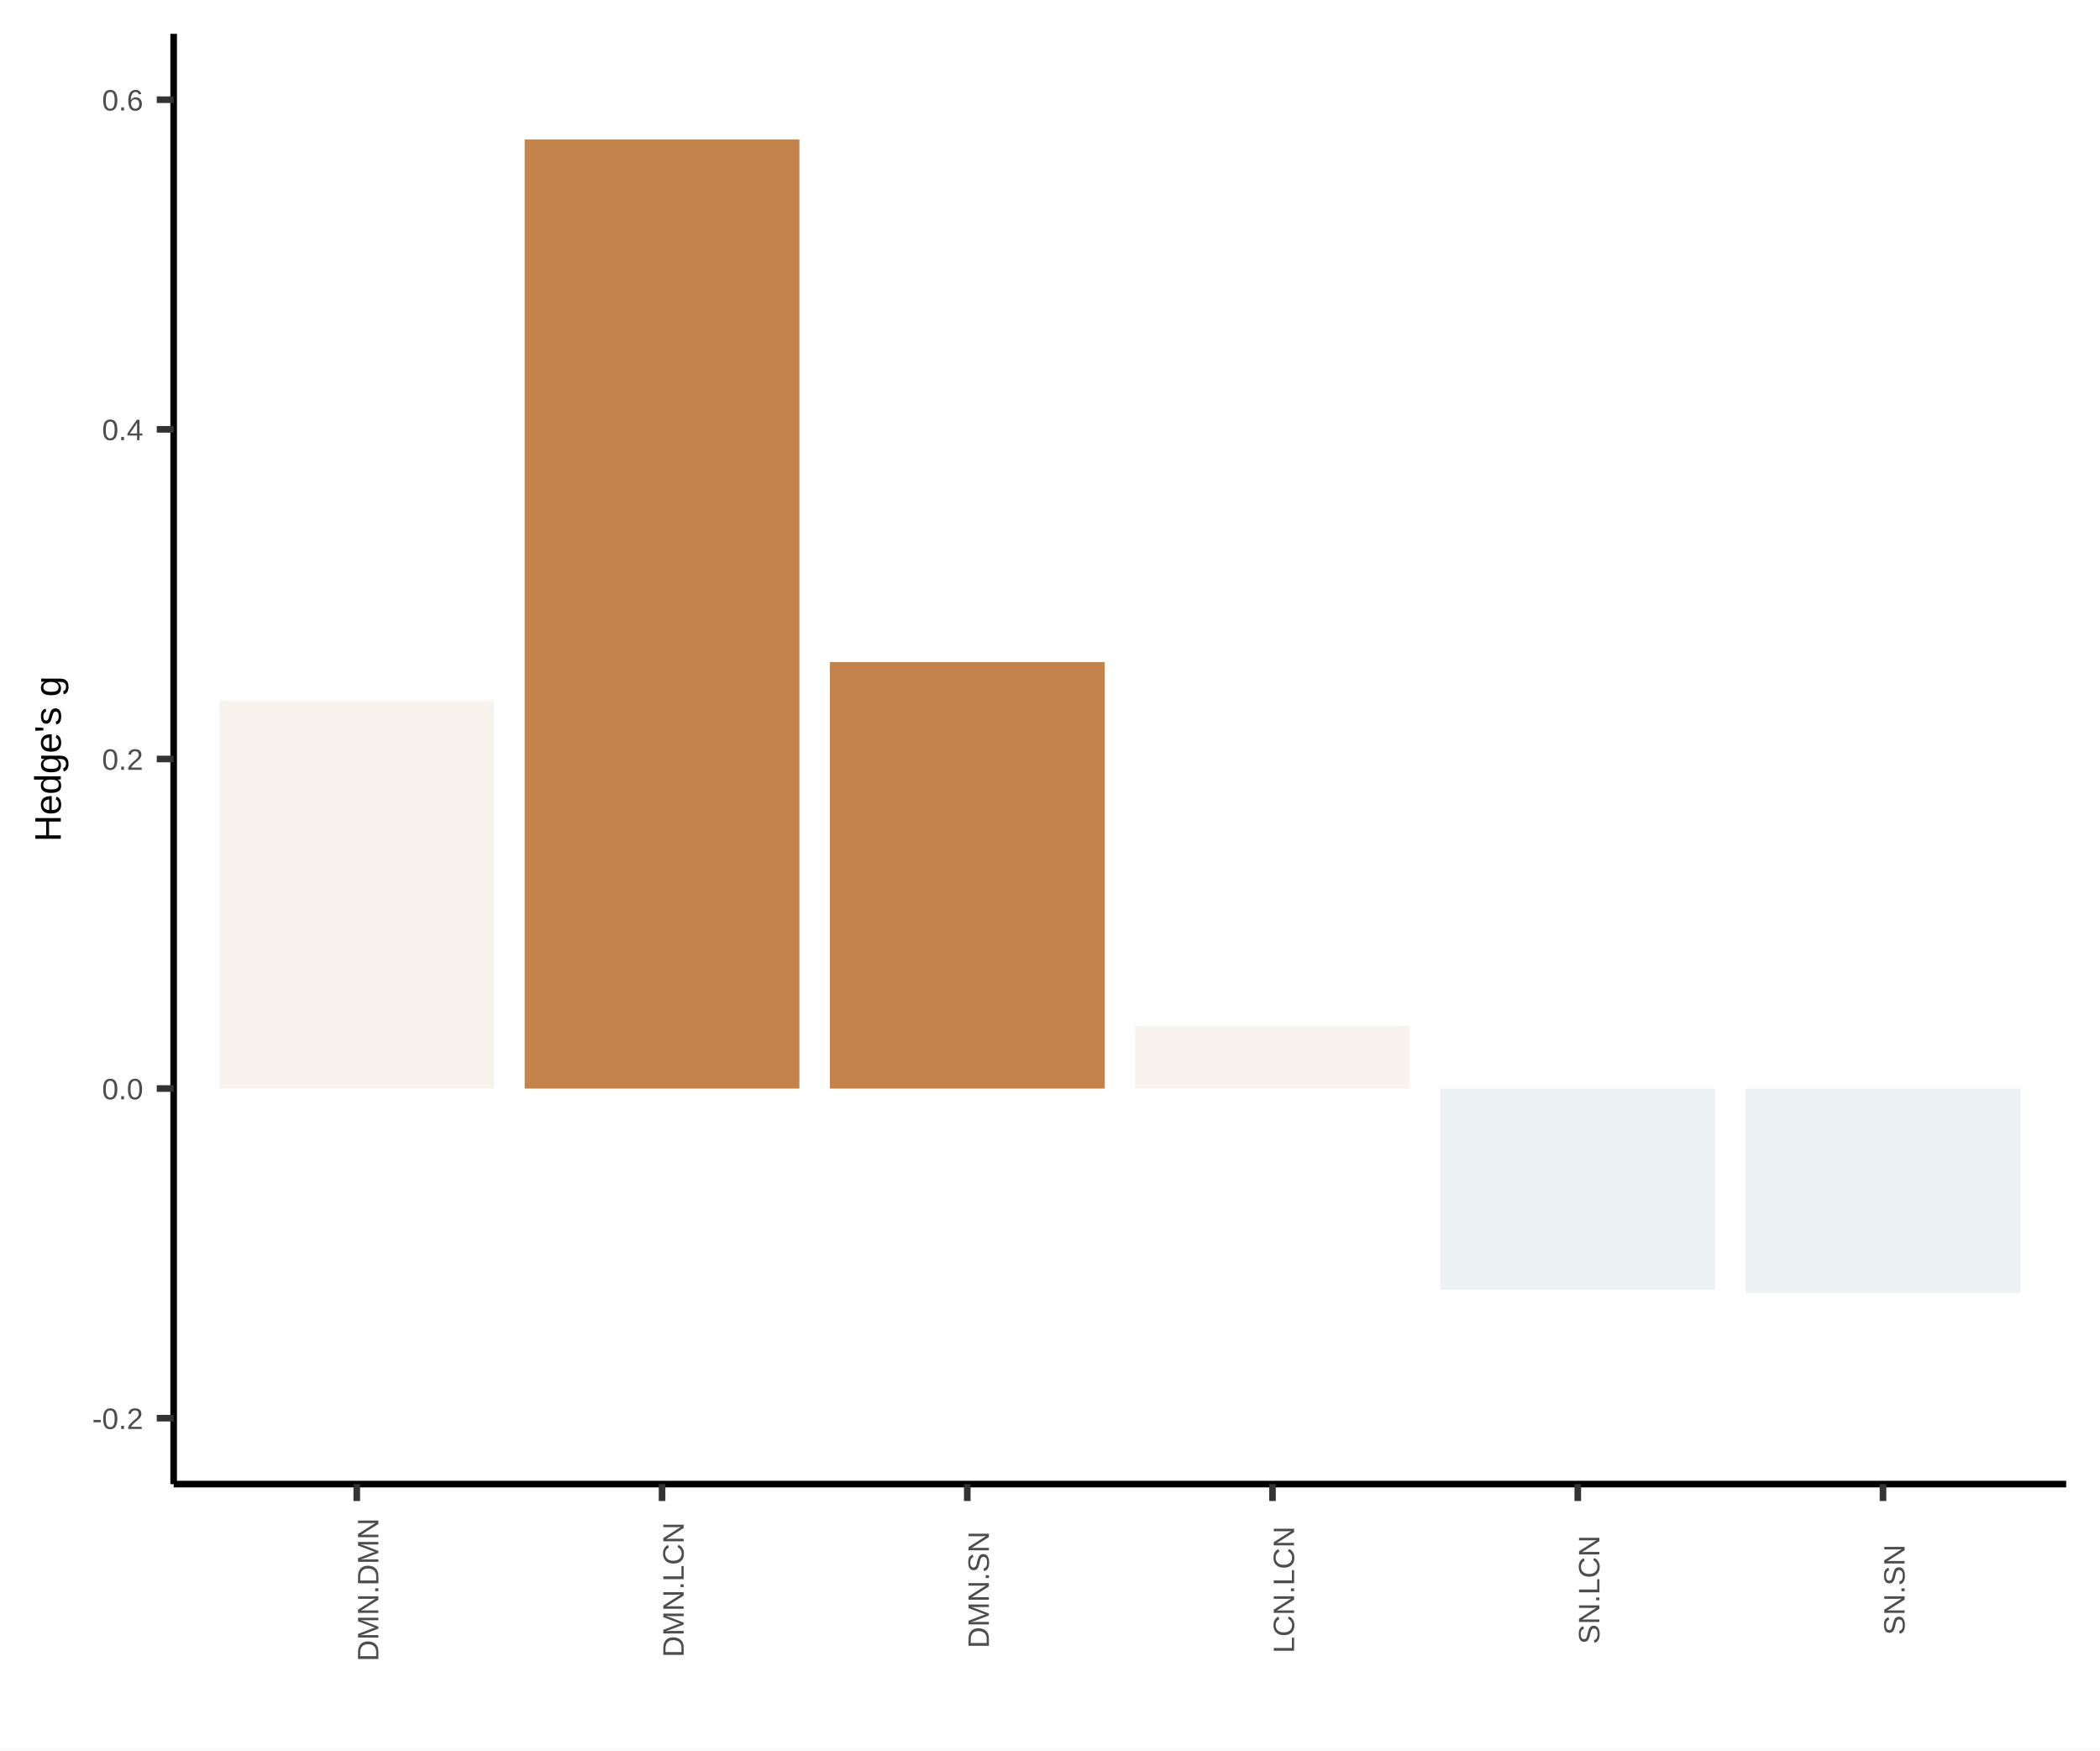
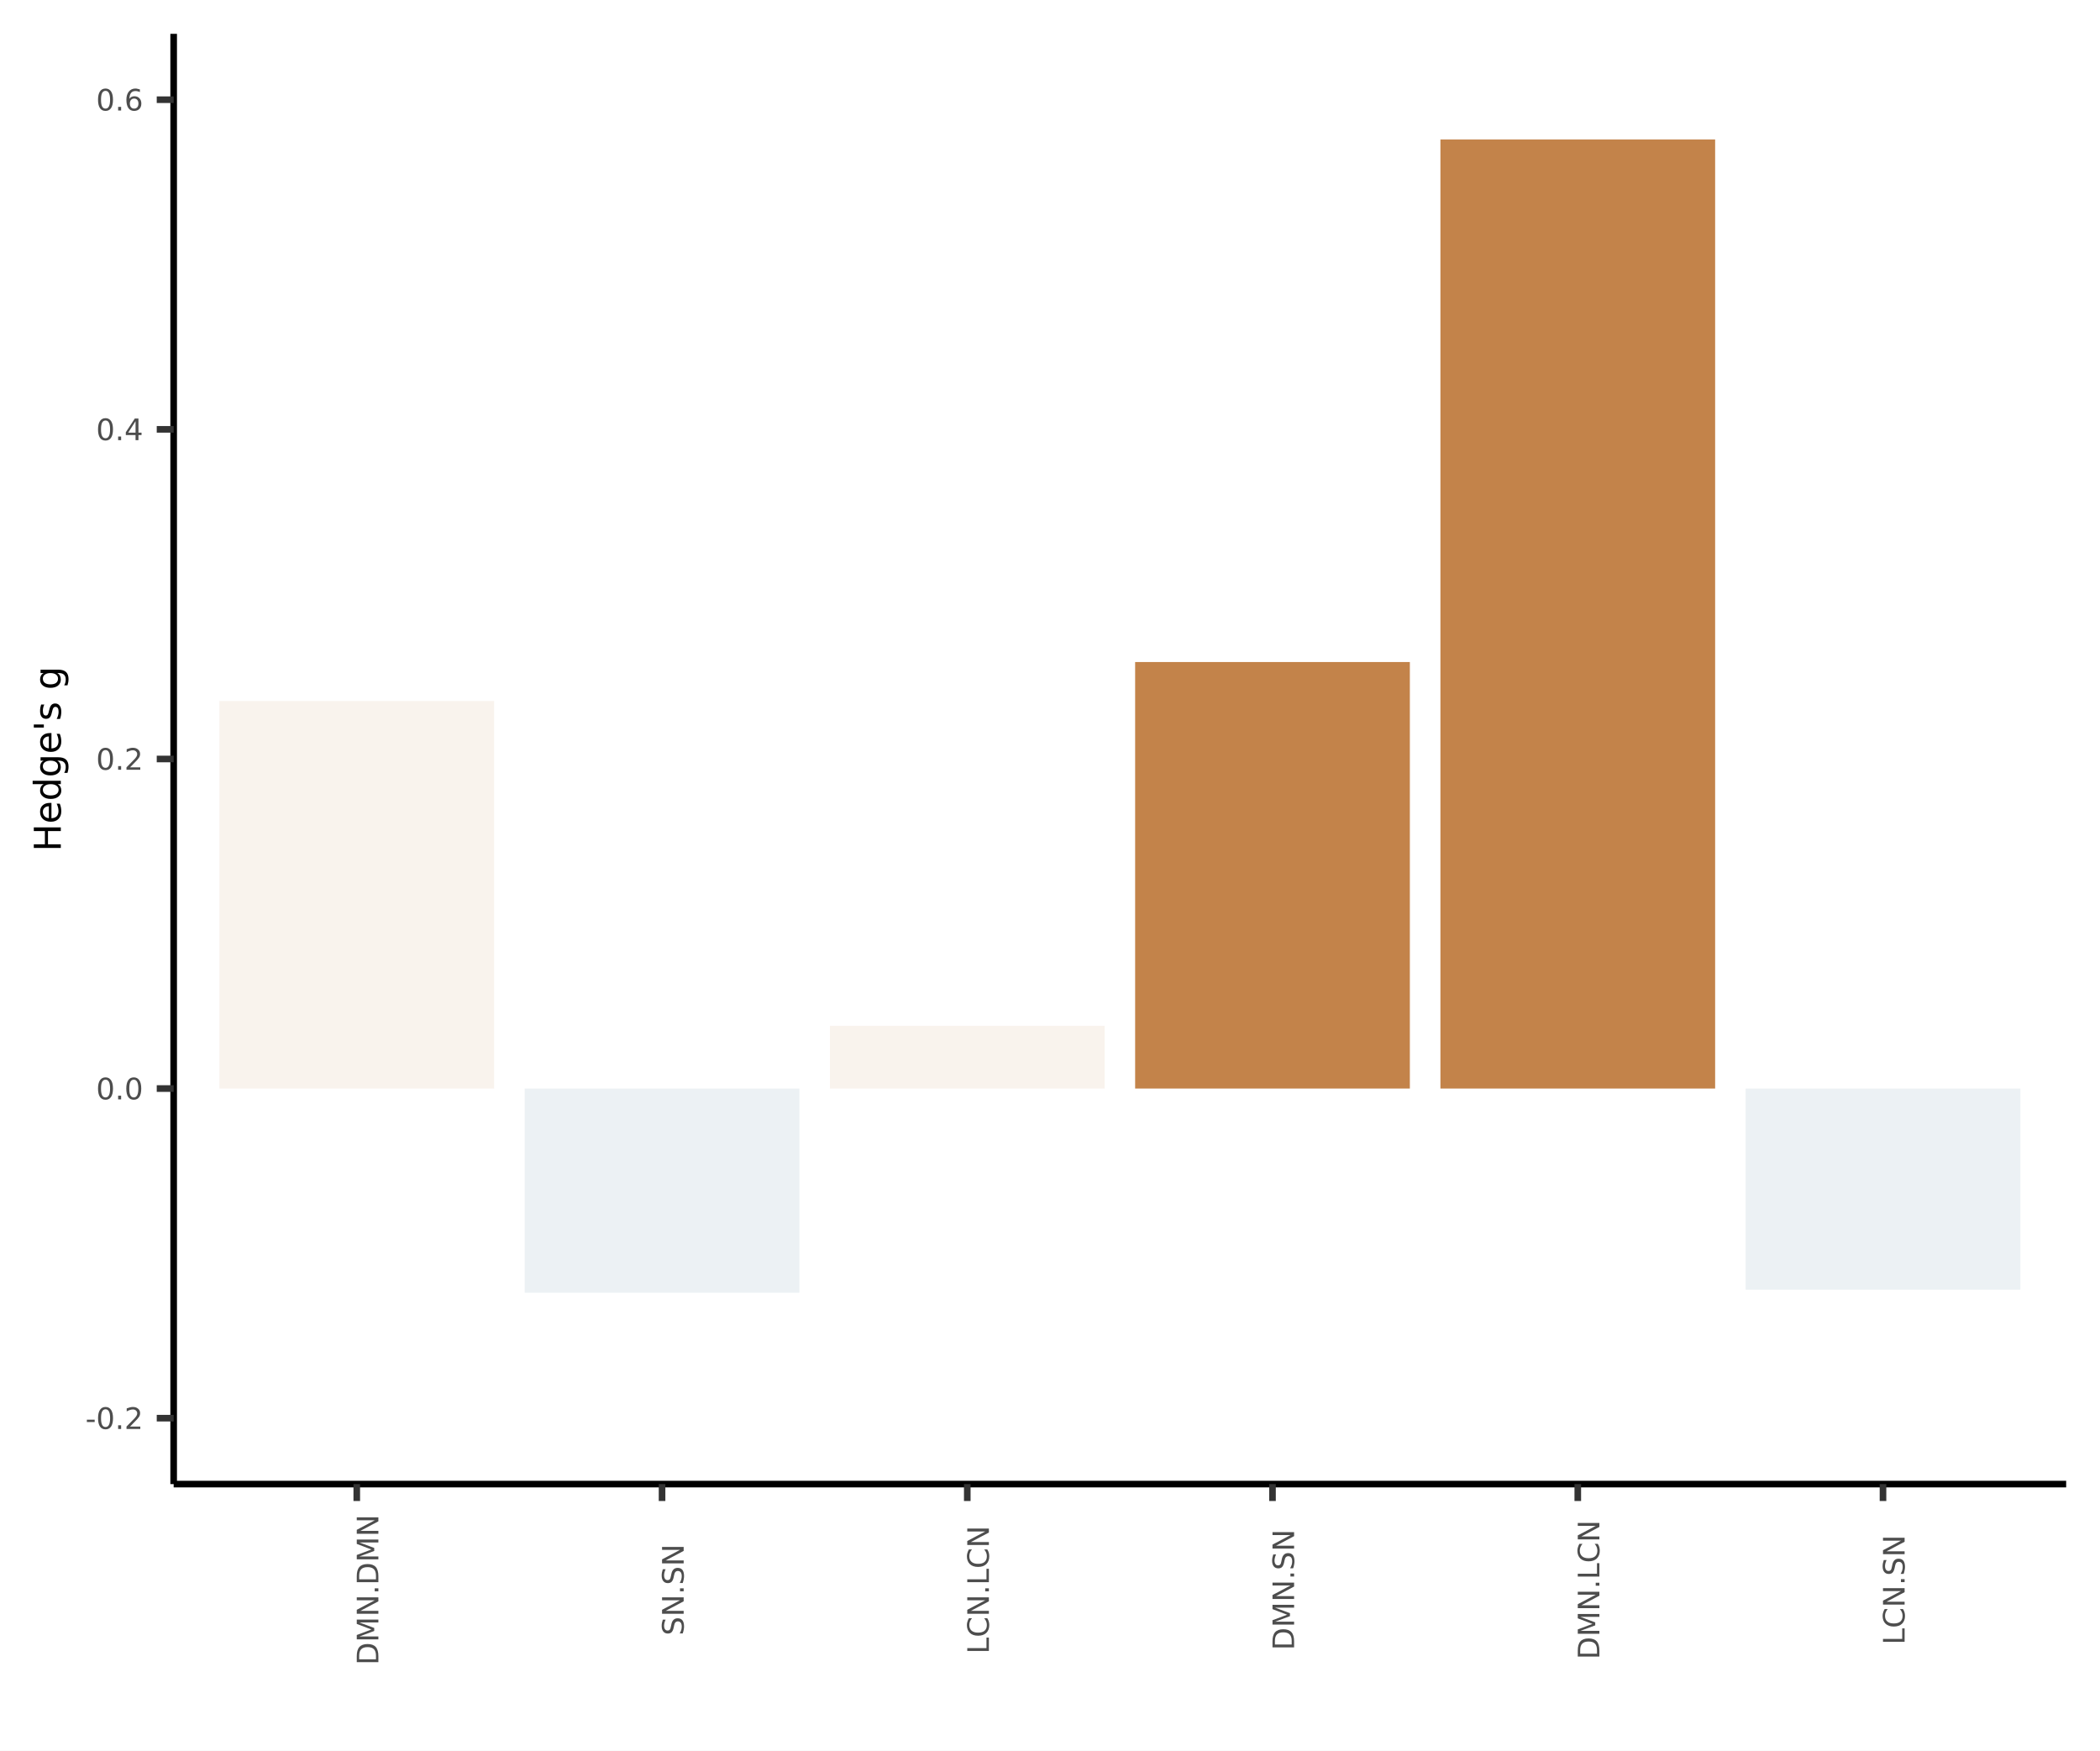
<svg xmlns="http://www.w3.org/2000/svg" class="svglite" width="340.16pt" height="283.46pt" viewBox="0 0 340.16 283.46">
  <defs>
    <style type="text/css">
    .svglite line, .svglite polyline, .svglite polygon, .svglite path, .svglite rect, .svglite circle {
      fill: none;
      stroke: #000000;
      stroke-linecap: round;
      stroke-linejoin: round;
      stroke-miterlimit: 10.00;
+     }
+     .svglite text {
+       white-space: pre;
    }
  </style>
  </defs>
  <rect width="100%" height="100%" style="stroke: none; fill: #FFFFFF;" />
  <defs>
    <clipPath id="cpMC4wMHwzNDAuMTZ8MC4wMHwyODMuNDY=">
      <rect x="0.00" y="0.00" width="340.16" height="283.46" />
    </clipPath>
  </defs>
  <g clip-path="url(#cpMC4wMHwzNDAuMTZ8MC4wMHwyODMuNDY=)">
    <rect x="0.00" y="0.00" width="340.16" height="283.46" style="stroke-width: 1.07; stroke: #FFFFFF; fill: #FFFFFF;" />
  </g>
  <defs>
    <clipPath id="cpMjguMTN8MzM0LjY4fDUuNDh8MjQwLjMz">
      <rect x="28.13" y="5.48" width="306.55" height="234.85" />
    </clipPath>
  </defs>
  <g clip-path="url(#cpMjguMTN8MzM0LjY4fDUuNDh8MjQwLjMz)">
    <rect x="28.13" y="5.48" width="306.55" height="234.85" style="stroke-width: 1.07; stroke: none; fill: #FFFFFF;" />
-     <rect x="35.54" y="113.52" width="44.50" height="62.76" style="stroke-width: 1.07; stroke: none; stroke-linecap: square; stroke-linejoin: miter; fill: #C3834A; fill-opacity: 0.10;" />
-     <rect x="134.43" y="107.21" width="44.50" height="69.07" style="stroke-width: 1.07; stroke: none; stroke-linecap: square; stroke-linejoin: miter; fill: #C3834A;" />
-     <rect x="84.99" y="22.59" width="44.50" height="153.69" style="stroke-width: 1.07; stroke: none; stroke-linecap: square; stroke-linejoin: miter; fill: #C3834A;" />
-     <rect x="282.76" y="176.28" width="44.50" height="33.06" style="stroke-width: 1.07; stroke: none; stroke-linecap: square; stroke-linejoin: miter; fill: #44708F; fill-opacity: 0.10;" />
-     <rect x="233.32" y="176.28" width="44.50" height="32.57" style="stroke-width: 1.07; stroke: none; stroke-linecap: square; stroke-linejoin: miter; fill: #44708F; fill-opacity: 0.10;" />
-     <rect x="183.87" y="166.12" width="44.50" height="10.16" style="stroke-width: 1.07; stroke: none; stroke-linecap: square; stroke-linejoin: miter; fill: #C3834A; fill-opacity: 0.10;" />
+     <rect x="35.54" y="113.52" width="44.50" height="62.76" style="stroke-width: 1.07; stroke: none; stroke-linecap: butt; stroke-linejoin: miter; fill: #C3834A; fill-opacity: 0.10;" />
+     <rect x="233.32" y="22.59" width="44.50" height="153.69" style="stroke-width: 1.07; stroke: none; stroke-linecap: butt; stroke-linejoin: miter; fill: #C3834A;" />
+     <rect x="183.87" y="107.21" width="44.50" height="69.07" style="stroke-width: 1.07; stroke: none; stroke-linecap: butt; stroke-linejoin: miter; fill: #C3834A;" />
+     <rect x="134.43" y="166.12" width="44.50" height="10.16" style="stroke-width: 1.07; stroke: none; stroke-linecap: butt; stroke-linejoin: miter; fill: #C3834A; fill-opacity: 0.10;" />
+     <rect x="282.76" y="176.28" width="44.50" height="32.57" style="stroke-width: 1.07; stroke: none; stroke-linecap: butt; stroke-linejoin: miter; fill: #44708F; fill-opacity: 0.10;" />
+     <rect x="84.99" y="176.28" width="44.50" height="33.06" style="stroke-width: 1.07; stroke: none; stroke-linecap: butt; stroke-linejoin: miter; fill: #44708F; fill-opacity: 0.10;" />
  </g>
  <g clip-path="url(#cpMC4wMHwzNDAuMTZ8MC4wMHwyODMuNDY=)">
    <polyline points="28.13,240.33 28.13,5.48 " style="stroke-width: 1.07; stroke-linecap: butt;" />
-     <text x="23.20" y="231.41" text-anchor="end" style="font-size: 4.80px; fill: #4D4D4D; font-family: Liberation Sans;" textLength="9.36px" lengthAdjust="spacingAndGlyphs">-0.2</text>
-     <text x="23.20" y="178.03" text-anchor="end" style="font-size: 4.80px; fill: #4D4D4D; font-family: Liberation Sans;" textLength="7.63px" lengthAdjust="spacingAndGlyphs">0.0</text>
-     <text x="23.20" y="124.66" text-anchor="end" style="font-size: 4.80px; fill: #4D4D4D; font-family: Liberation Sans;" textLength="7.63px" lengthAdjust="spacingAndGlyphs">0.2</text>
-     <text x="23.20" y="71.28" text-anchor="end" style="font-size: 4.80px; fill: #4D4D4D; font-family: Liberation Sans;" textLength="7.63px" lengthAdjust="spacingAndGlyphs">0.4</text>
-     <text x="23.20" y="17.90" text-anchor="end" style="font-size: 4.80px; fill: #4D4D4D; font-family: Liberation Sans;" textLength="7.63px" lengthAdjust="spacingAndGlyphs">0.6</text>
+     <text x="23.20" y="231.41" text-anchor="end" style="font-size: 4.80px;fill: #4D4D4D; font-family: &quot;DejaVu Sans&quot;;" textLength="9.36px" lengthAdjust="spacingAndGlyphs">-0.2</text>
+     <text x="23.20" y="178.03" text-anchor="end" style="font-size: 4.80px;fill: #4D4D4D; font-family: &quot;DejaVu Sans&quot;;" textLength="7.63px" lengthAdjust="spacingAndGlyphs">0.0</text>
+     <text x="23.20" y="124.66" text-anchor="end" style="font-size: 4.80px;fill: #4D4D4D; font-family: &quot;DejaVu Sans&quot;;" textLength="7.63px" lengthAdjust="spacingAndGlyphs">0.2</text>
+     <text x="23.20" y="71.28" text-anchor="end" style="font-size: 4.80px;fill: #4D4D4D; font-family: &quot;DejaVu Sans&quot;;" textLength="7.63px" lengthAdjust="spacingAndGlyphs">0.4</text>
+     <text x="23.20" y="17.90" text-anchor="end" style="font-size: 4.80px;fill: #4D4D4D; font-family: &quot;DejaVu Sans&quot;;" textLength="7.63px" lengthAdjust="spacingAndGlyphs">0.6</text>
    <polyline points="25.39,229.66 28.13,229.66 " style="stroke-width: 1.07; stroke: #333333; stroke-linecap: butt;" />
    <polyline points="25.39,176.28 28.13,176.28 " style="stroke-width: 1.07; stroke: #333333; stroke-linecap: butt;" />
    <polyline points="25.39,122.91 28.13,122.91 " style="stroke-width: 1.07; stroke: #333333; stroke-linecap: butt;" />
    <polyline points="25.39,69.53 28.13,69.53 " style="stroke-width: 1.07; stroke: #333333; stroke-linecap: butt;" />
    <polyline points="25.39,16.15 28.13,16.15 " style="stroke-width: 1.07; stroke: #333333; stroke-linecap: butt;" />
    <polyline points="28.13,240.33 334.68,240.33 " style="stroke-width: 1.07; stroke-linecap: butt;" />
    <polyline points="57.79,243.07 57.79,240.33 " style="stroke-width: 1.07; stroke: #333333; stroke-linecap: butt;" />
    <polyline points="107.24,243.07 107.24,240.33 " style="stroke-width: 1.07; stroke: #333333; stroke-linecap: butt;" />
    <polyline points="156.68,243.07 156.68,240.33 " style="stroke-width: 1.07; stroke: #333333; stroke-linecap: butt;" />
    <polyline points="206.12,243.07 206.12,240.33 " style="stroke-width: 1.07; stroke: #333333; stroke-linecap: butt;" />
    <polyline points="255.57,243.07 255.57,240.33 " style="stroke-width: 1.07; stroke: #333333; stroke-linecap: butt;" />
    <polyline points="305.01,243.07 305.01,240.33 " style="stroke-width: 1.07; stroke: #333333; stroke-linecap: butt;" />
-     <text transform="translate(61.29,257.45) rotate(-90)" text-anchor="middle" style="font-size: 4.80px; fill: #4D4D4D; font-family: Liberation Sans;" textLength="24.36px" lengthAdjust="spacingAndGlyphs">DMN.DMN</text>
-     <text transform="translate(110.74,257.45) rotate(-90)" text-anchor="middle" style="font-size: 4.80px; fill: #4D4D4D; font-family: Liberation Sans;" textLength="22.55px" lengthAdjust="spacingAndGlyphs">DMN.LCN</text>
-     <text transform="translate(160.18,257.45) rotate(-90)" text-anchor="middle" style="font-size: 4.80px; fill: #4D4D4D; font-family: Liberation Sans;" textLength="19.58px" lengthAdjust="spacingAndGlyphs">DMN.SN</text>
-     <text transform="translate(209.62,257.45) rotate(-90)" text-anchor="middle" style="font-size: 4.80px; fill: #4D4D4D; font-family: Liberation Sans;" textLength="20.74px" lengthAdjust="spacingAndGlyphs">LCN.LCN</text>
-     <text transform="translate(259.07,257.45) rotate(-90)" text-anchor="middle" style="font-size: 4.80px; fill: #4D4D4D; font-family: Liberation Sans;" textLength="17.76px" lengthAdjust="spacingAndGlyphs">SN.LCN</text>
-     <text transform="translate(308.51,257.45) rotate(-90)" text-anchor="middle" style="font-size: 4.80px; fill: #4D4D4D; font-family: Liberation Sans;" textLength="14.79px" lengthAdjust="spacingAndGlyphs">SN.SN</text>
-     <text transform="translate(9.85,122.91) rotate(-90)" text-anchor="middle" style="font-size: 6.00px; font-family: Liberation Sans;" textLength="29.99px" lengthAdjust="spacingAndGlyphs">Hedge's g</text>
+     <text transform="translate(61.29,257.45) rotate(-90)" text-anchor="middle" style="font-size: 4.80px;fill: #4D4D4D; font-family: &quot;DejaVu Sans&quot;;" textLength="24.36px" lengthAdjust="spacingAndGlyphs">DMN.DMN</text>
+     <text transform="translate(110.74,257.45) rotate(-90)" text-anchor="middle" style="font-size: 4.80px;fill: #4D4D4D; font-family: &quot;DejaVu Sans&quot;;" textLength="14.79px" lengthAdjust="spacingAndGlyphs">SN.SN</text>
+     <text transform="translate(160.18,257.45) rotate(-90)" text-anchor="middle" style="font-size: 4.80px;fill: #4D4D4D; font-family: &quot;DejaVu Sans&quot;;" textLength="20.74px" lengthAdjust="spacingAndGlyphs">LCN.LCN</text>
+     <text transform="translate(209.62,257.45) rotate(-90)" text-anchor="middle" style="font-size: 4.80px;fill: #4D4D4D; font-family: &quot;DejaVu Sans&quot;;" textLength="19.58px" lengthAdjust="spacingAndGlyphs">DMN.SN</text>
+     <text transform="translate(259.07,257.45) rotate(-90)" text-anchor="middle" style="font-size: 4.80px;fill: #4D4D4D; font-family: &quot;DejaVu Sans&quot;;" textLength="22.55px" lengthAdjust="spacingAndGlyphs">DMN.LCN</text>
+     <text transform="translate(308.51,257.45) rotate(-90)" text-anchor="middle" style="font-size: 4.80px;fill: #4D4D4D; font-family: &quot;DejaVu Sans&quot;;" textLength="17.76px" lengthAdjust="spacingAndGlyphs">LCN.SN</text>
+     <text transform="translate(9.85,122.91) rotate(-90)" text-anchor="middle" style="font-size: 6.00px; font-family: &quot;DejaVu Sans&quot;;" textLength="29.99px" lengthAdjust="spacingAndGlyphs">Hedge's g</text>
  </g>
</svg>
